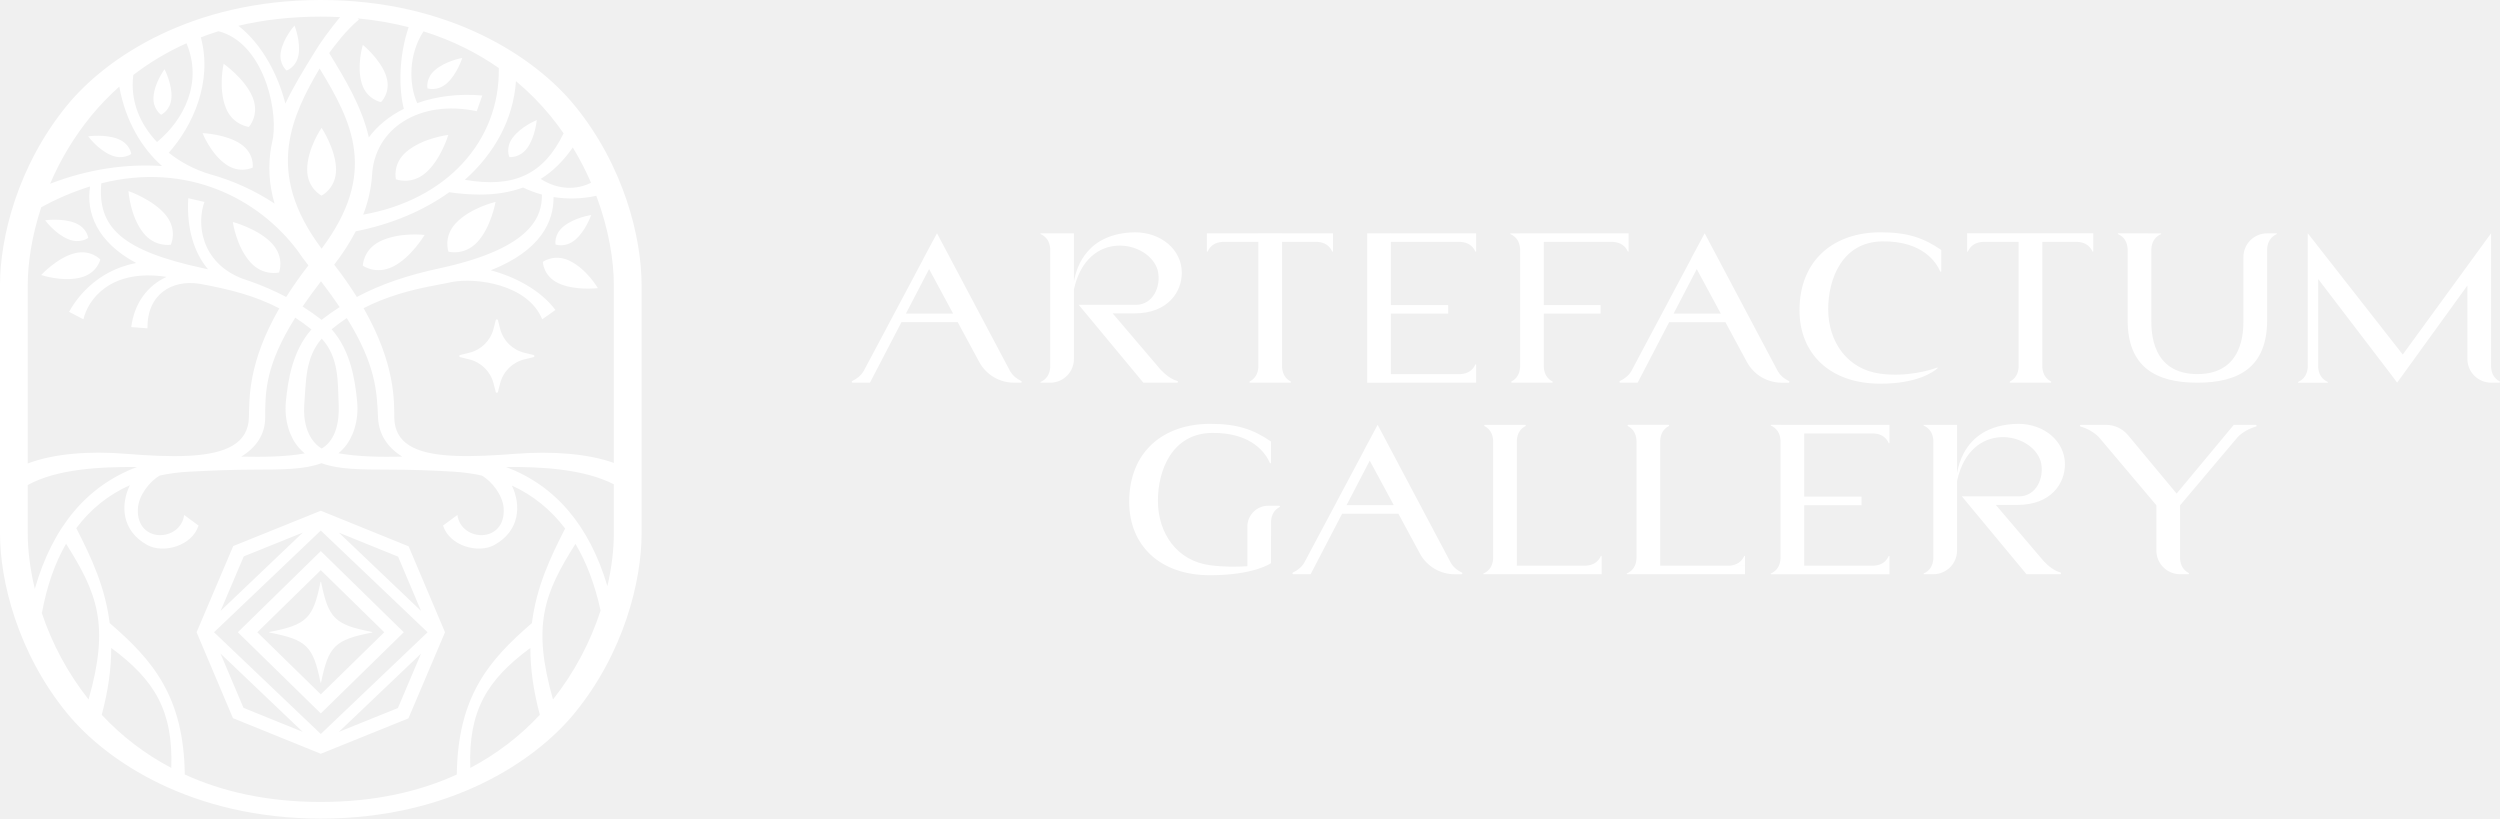
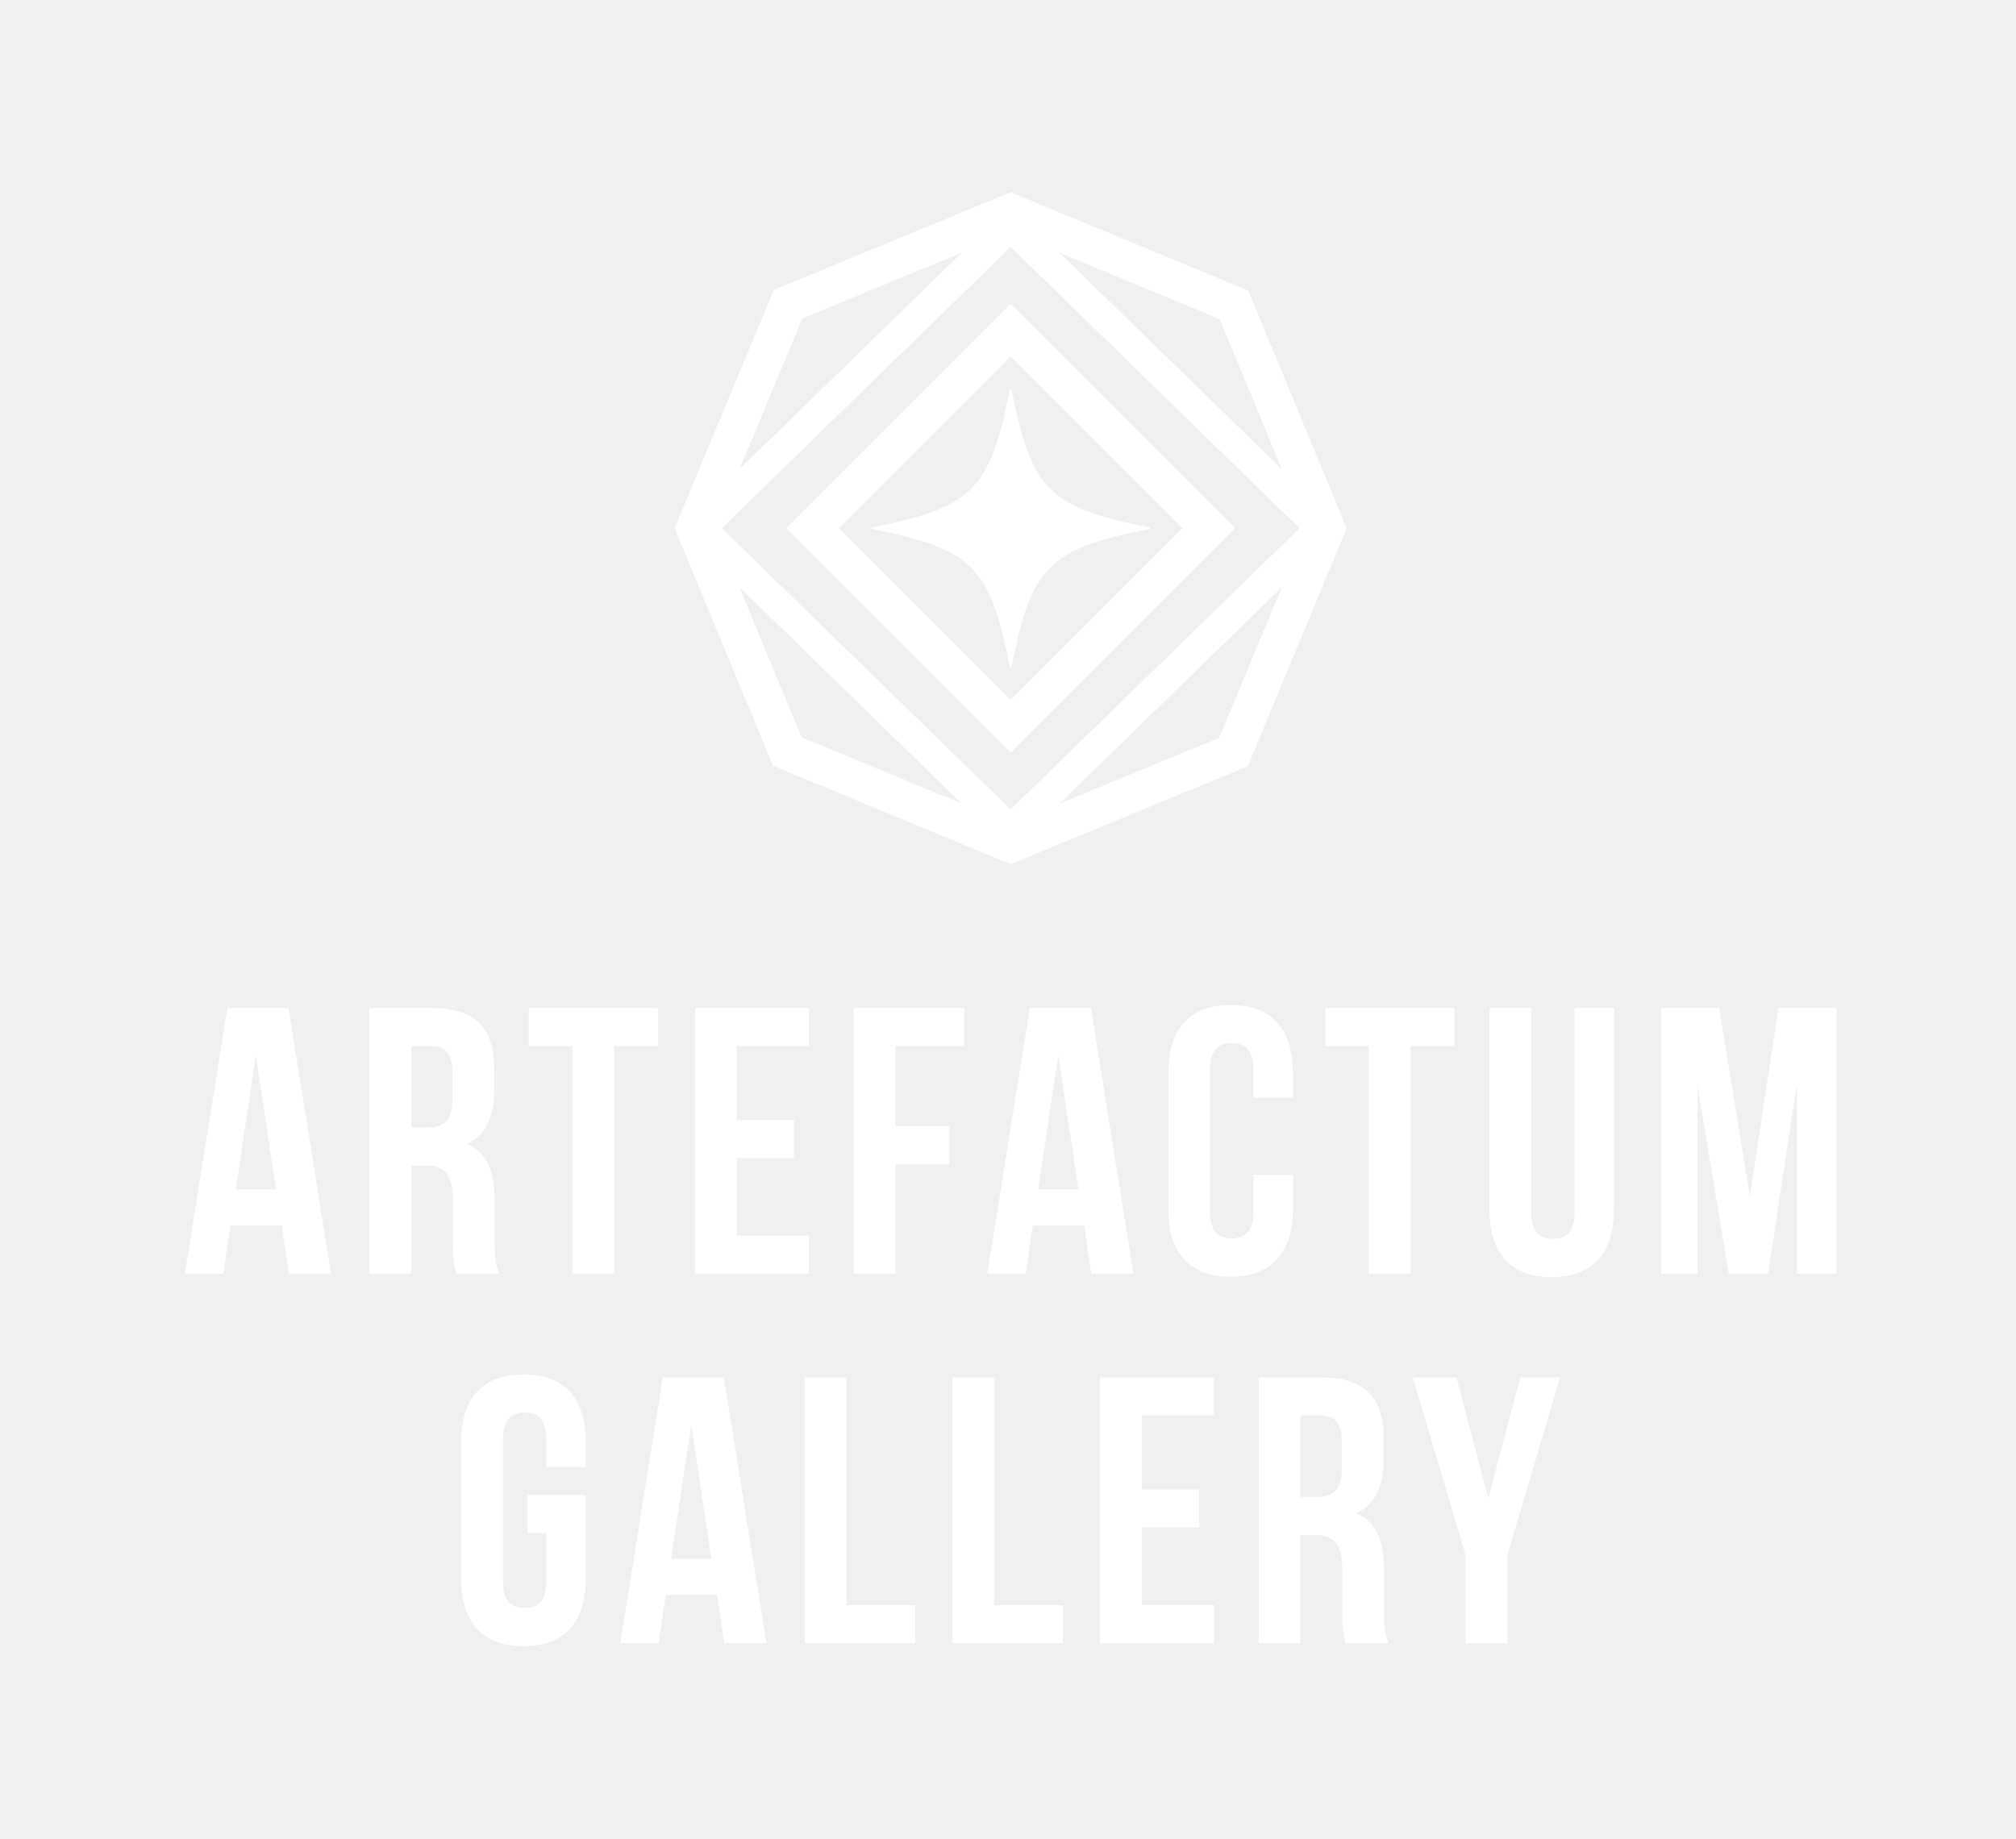
- <svg xmlns="http://www.w3.org/2000/svg" width="226" height="74" fill="none">
-   <path d="M48.234 32.285l-.82.2a2.988 2.988 0 00-2.198 2.154l-.204.797c-.025.1-.17.1-.195 0l-.208-.805a2.992 2.992 0 00-2.196-2.145l-.818-.2a.099.099 0 010-.194l.818-.2a2.992 2.992 0 002.197-2.145l.207-.806c.025-.1.17-.1.195 0l.204.797a2.988 2.988 0 002.198 2.154l.82.2a.099.099 0 010 .193zM44.8 18.255s-.413 2.325-1.669 3.648c-1.179 1.244-2.593.846-2.593.846s-.487-1.354.677-2.582c1.33-1.404 3.585-1.912 3.585-1.912zm-6.417 2.984s-1.208 2.042-2.852 2.86c-1.547.77-2.732-.082-2.732-.082s.019-1.434 1.544-2.194c1.746-.868 4.04-.584 4.04-.584zm-23.367-1.756c1.06 1.343.425 2.641.425 2.641s-1.444.25-2.49-1.077c-1.197-1.516-1.338-3.775-1.338-3.775s2.276.782 3.404 2.212zm7.643 4.252c-1.305-1.427-1.613-3.67-1.613-3.67s2.328.62 3.558 1.965c1.156 1.265.62 2.604.62 2.604s-1.423.35-2.565-.899zm31.39 2.312s-2.115.252-3.58-.449c-1.377-.658-1.394-1.93-1.394-1.93s1.046-.75 2.406-.1c1.553.744 2.568 2.48 2.568 2.48zM3.72 24.862s1.427-1.549 3.003-1.961c1.48-.388 2.346.56 2.346.56s-.285 1.238-1.747 1.62c-1.671.438-3.602-.22-3.602-.22zm19.123-9.712s-1.153.58-2.391-.271c-1.415-.974-2.139-2.844-2.139-2.844s2.13.078 3.465.995c1.253.862 1.065 2.12 1.065 2.12zm9.876-7.563c-.513-1.616.083-3.53.083-3.53s1.638 1.335 2.12 2.86c.454 1.43-.48 2.315-.48 2.315s-1.275-.23-1.723-1.645zm-9.87 1.237c.632 1.579-.35 2.65-.35 2.65s-1.457-.157-2.08-1.718c-.714-1.783-.201-3.99-.201-3.99s1.96 1.376 2.632 3.058zm13.897 4.89c1.479-1.255 3.78-1.518 3.78-1.518s-.672 2.263-2.067 3.446c-1.31 1.111-2.67.566-2.67.566s-.338-1.396.957-2.494zm-8.979 1.63c0-1.915 1.306-3.788 1.306-3.788s1.306 1.98 1.306 3.786c0 1.695-1.313 2.344-1.313 2.344s-1.299-.666-1.299-2.342zm5.867 41.84c-3.359.65-3.94 1.219-4.606 4.506-.006.03-.05.03-.055 0-.665-3.287-1.247-3.856-4.607-4.507-.03-.006-.03-.049 0-.054 3.36-.65 3.942-1.22 4.607-4.507.006-.03.05-.03.055 0 .665 3.287 1.247 3.856 4.606 4.507a.028.028 0 010 .054zm-10.372-.028L29 51.542l5.738 5.614L29 62.77l-5.74-5.614zM29 49.819l-7.5 7.337 7.5 7.337 7.5-7.337-7.5-7.337zm6.971 14.187l-5.338 2.156 7.427-7.075-2.089 4.919zm-16.037-4.924l7.428 7.076-5.35-2.168-2.078-4.908zm2.102-8.784l5.333-2.15-7.427 7.075 2.094-4.925zM29 66.352l-9.652-9.196L29 47.96l9.654 9.196L29 66.352zm9.065-11.123l-7.428-7.076 5.35 2.167 2.078 4.91zM29 46.171l-7.916 3.193-3.313 7.791 3.288 7.767 7.94 3.219 7.923-3.201 3.307-7.784-3.29-7.768L29 46.17zM4.084 19.914s1.572-.222 2.718.247c1.076.44 1.172 1.346 1.172 1.346s-.734.556-1.798.12c-1.215-.497-2.092-1.713-2.092-1.713zm3.89-7.589s1.572-.222 2.718.247c1.076.44 1.173 1.346 1.173 1.346s-.735.556-1.799.12c-1.215-.497-2.092-1.713-2.092-1.713zM39.307 6.35c.982-.858 2.481-1.11 2.481-1.11s-.471 1.484-1.397 2.294c-.87.76-1.748.456-1.748.456s-.195-.888.664-1.64zM50.22 22.1s-.17-.893.71-1.62c1.007-.83 2.514-1.039 2.514-1.039s-.515 1.47-1.466 2.253c-.892.736-1.758.407-1.758.407zm-1.698-11.244s-.137 1.547-.866 2.532c-.683.925-1.607.81-1.607.81s-.384-.826.29-1.74c.773-1.044 2.183-1.602 2.183-1.602zM13.878 8.742c.098-1.285.999-2.483.999-2.483s.713 1.388.62 2.6c-.086 1.138-.933 1.514-.933 1.514s-.772-.506-.686-1.63zm11.51-4.051c.222-1.27 1.237-2.379 1.237-2.379s.574 1.448.363 2.646c-.197 1.125-1.077 1.42-1.077 1.42s-.719-.576-.524-1.687zm29.52 48.294c-1.631-5.483-4.702-9.089-9.163-10.768 3.318-.03 7.065.197 9.745 1.561v4.461c0 1.375-.176 2.999-.581 4.746zm-4.915 10.246c-1.925-6.754-.79-9.593 2.028-14.066 1.005 1.693 1.769 3.707 2.271 6.036a25.833 25.833 0 01-4.3 8.03zm-7.478 6.187c-.179-5.162 1.497-7.942 5.43-10.845-.001 1.804.252 3.793.856 6.046a23.473 23.473 0 01-6.286 4.8zm-25.81.598c-.093-7.033-2.859-10.306-6.79-13.69-.407-3.249-1.647-5.913-3.02-8.578 1.297-1.732 2.923-3.03 4.845-3.887-.856 1.76-.774 4.116 1.578 5.409 1.45.797 4.041.089 4.63-1.758l-1.298-.959c-.327 2.444-4.363 2.605-4.185-.58.065-1.175 1.057-2.469 1.992-2.988a16.6 16.6 0 012.627-.343c2.008-.106 3.937-.184 5.808-.187 2.664-.005 4.637-.01 6.173-.583 1.536.572 3.508.578 6.173.583 1.87.003 3.801.06 5.807.187.872.055 1.709.171 2.506.348.932.523 1.918 1.812 1.982 2.983.179 3.185-3.857 3.024-4.183.58l-1.3.959c.59 1.847 3.181 2.555 4.632 1.758 2.336-1.284 2.431-3.619 1.593-5.374 1.895.865 3.508 2.164 4.814 3.882-1.366 2.655-2.6 5.311-3.004 8.549-3.932 3.383-6.697 6.656-6.791 13.69-3.234 1.477-7.274 2.48-12.294 2.48-5.02 0-9.06-1.003-12.295-2.48zm-7.508-5.398c.605-2.252.859-4.241.857-6.045 3.932 2.903 5.608 5.683 5.43 10.845a23.461 23.461 0 01-6.287-4.8zm-5.436-9.255l.035.025c.44-2.42 1.174-4.497 2.176-6.234 2.822 4.479 3.96 7.318 2.034 14.077a25.82 25.82 0 01-4.245-7.868zM2.509 43.847c2.581-1.431 6.44-1.662 9.869-1.628-4.525 1.706-7.618 5.391-9.23 11.01-.444-1.84-.639-3.551-.639-4.99v-4.392zm1.218-25.108a23.805 23.805 0 014.418-1.884c-.378 2.355.607 5.02 4.167 6.922-3.72.7-5.518 3.4-6.068 4.413l1.298.676c.4-1.742 2.395-4.617 7.52-3.837-1.742.793-2.923 2.386-3.198 4.539l1.467.113c-.04-3.085 2.2-4.418 4.714-4.028l.076.015c2.534.469 4.856 1.026 7.128 2.207-2.842 4.932-2.7 8.158-2.748 9.866-.066 2.345-2.062 3.243-5.18 3.446a7.86 7.86 0 00-.32.018c-1.64.081-3.566-.014-5.675-.185-3.217-.262-6.474-.022-8.817.879V25.76c0-1.957.36-4.417 1.218-7.022zm4.508-8.257a23.422 23.422 0 012.547-2.65c.582 3.182 2.068 5.587 3.868 7.18-3.153-.213-6.58.237-10.118 1.597a25.502 25.502 0 013.703-6.127zM30.74 1.547c-.988 1.21-1.762 2.273-2.298 3.164l-.058.095C27.5 6.25 26.552 7.76 25.796 9.37c-.64-2.56-2.081-5.348-4.245-7.04 2.204-.522 4.678-.827 7.449-.827.594 0 1.172.016 1.739.044zm19.025 8.935c.422.514.814 1.04 1.184 1.57-1.798 3.72-4.489 4.972-8.925 4.201 2.721-2.42 4.388-5.52 4.619-8.918a23.447 23.447 0 013.122 3.147zM31.13 40.454c.772-.879 1.324-2.398 1.154-4.169-.185-1.91-.575-4.57-2.303-6.517.442-.37.897-.705 1.367-1.016 2.64 4.24 2.726 6.69 2.825 8.989.065 1.527.855 2.711 2.192 3.54-1.895.04-3.981.013-5.765-.305.184-.157.36-.33.53-.522zm-3.612-4.033c.155-1.773.03-4.059 1.566-5.81 1.602 1.737 1.434 4.035 1.528 5.81.135 2.57-.754 3.684-1.535 4.124-.811-.473-1.769-1.738-1.56-4.124zm.636-6.64c-1.722 1.946-2.124 4.597-2.309 6.505-.17 1.77.383 3.29 1.156 4.168.174.197.355.375.544.535-1.704.31-3.81.331-5.74.29 1.355-.827 2.167-2.006 2.167-3.522.002-2.322.012-4.733 2.72-9.039.488.318.974.67 1.462 1.063zm.865-4.35c.64.829 1.198 1.603 1.686 2.328-.552.354-1.095.736-1.633 1.154a21.671 21.671 0 00-1.717-1.205 45.305 45.305 0 011.664-2.278zm-.126-19.24c2.905 4.782 5.336 9.425.18 16.287-2.612-3.484-3.301-6.492-2.97-9.237l.022-.162c.333-2.453 1.472-4.697 2.768-6.888zm18.392 10.761a9.94 9.94 0 001.705.636c.014 1.837-.7 4.82-9.247 6.665-2.794.603-5.225 1.392-7.484 2.593a35.526 35.526 0 00-2.048-2.921 19.855 19.855 0 001.948-3.015c3.27-.644 6.141-1.877 8.452-3.532a19.74 19.74 0 002.749.212c1.47 0 2.767-.212 3.925-.638zm1.593-.775c1.1-.687 2.057-1.63 2.902-2.847a26.185 26.185 0 011.65 3.19c-1.268.637-2.925.69-4.552-.343zm-16.044 3.226c.478-1.244.727-2.432.8-3.571.22-4.208 4.276-6.869 9.466-5.78l.498-1.42c-2.177-.187-4.179.081-5.885.692-.772-1.744-.779-4.414.57-6.489 2.702.842 4.95 2.014 6.808 3.316.118 6.645-4.777 11.94-12.257 13.252zM32.321 1.66c1.661.157 3.2.43 4.622.795-.88 2.553-.918 5.51-.436 7.383-1.312.654-2.392 1.536-3.164 2.578-.644-2.81-2.174-5.307-3.581-7.61l-.004-.006c.439-.618 1.523-2.068 2.694-3.035l-.13-.105zM15.256 13.81c2.15-2.413 3.99-6.371 2.901-10.436a26.55 26.55 0 011.594-.551c3.808.964 5.361 6.528 4.934 9.627-.06.253-.114.508-.16.766 0 .003 0 .005-.002.008a11.148 11.148 0 00.3 5.18 20.416 20.416 0 00-5.845-2.655 11.1 11.1 0 01-3.722-1.939zm-3.205-7.03a23.807 23.807 0 014.808-2.868c1.481 3.53-.214 6.9-2.665 8.929-1.5-1.582-2.448-3.66-2.143-6.06zm10.518 18.632a28.6 28.6 0 00-.668-.227c-3.774-1.46-4.129-5.015-3.42-6.931l-1.464-.336c-.153 2.691.487 4.87 1.788 6.428-.14-.032-.277-.064-.418-.094-7.375-1.587-9.579-3.694-9.23-7.68 7.814-1.97 14.227 1.415 17.724 6.058.302.447.635.9 1 1.362a36.304 36.304 0 00-2.01 2.855 24.3 24.3 0 00-3.263-1.422c-.014-.004-.026-.01-.04-.013zM55.49 41.849c-2.363-.855-5.65-1.073-8.809-.83-2.038.158-3.886.253-5.464.194l-.037-.004a8.242 8.242 0 00-.556-.027c-3.059-.204-4.954-1.095-4.981-3.457-.014-1.42.112-4.819-2.774-9.866 2.002-1.03 4.215-1.66 6.594-2.088.372-.068.73-.139 1.08-.213l.047-.01.216-.047c2.257-.437 6.924.207 8.21 3.365l1.193-.843c-1.306-1.766-3.623-2.999-5.842-3.588 4.54-1.8 5.698-4.427 5.673-6.621a10.447 10.447 0 003.866-.113c1.123 2.985 1.584 5.845 1.584 8.06V41.85zM51.93 9.517C48.37 5.176 40.646 0 29 0 17.352 0 9.628 5.176 6.07 9.517 1.593 14.977 0 21.488 0 25.761V48.24c0 4.273 1.594 10.784 6.07 16.244C9.627 68.824 17.351 74 29 74c11.646 0 19.371-5.175 22.93-9.517C56.406 59.023 58 52.512 58 48.239V25.761c0-4.273-1.594-10.784-6.07-16.244zm54.514 24.927c-.595-.167-1.09-.574-1.525-1.027l-4.331-5.085h1.955c3.083 0 4.293-1.99 4.293-3.668 0-2.09-1.866-3.658-4.223-3.663-4.307.064-5.3 3.078-5.53 4.467v-4.377h-2.992c-.04 0-.051.055-.015.071.52.24.821.673.865 1.332v10.7c-.044.658-.343 1.09-.862 1.33-.037.017-.025.072.016.072h.846c1.183 0 2.142-.96 2.142-2.144v-6.288c1.204-5.517 6.746-4.437 7.556-1.784l.037.134v.002c.294 1.389-.438 3.038-1.985 3.04h-5.175l5.843 7.04h3.062c.07 0 .092-.133.023-.152zm73.979 11.201h1.954c3.084 0 4.294-1.99 4.294-3.667 0-2.092-1.866-3.659-4.224-3.664-5.598.083-5.599 5.156-5.599 5.156l.07.007c1.205-5.516 6.746-4.437 7.556-1.784l.037.135v.001c.293 1.389-.439 3.038-1.985 3.04h-5.175l5.843 7.04h2.563l-5.334-6.264zm5.855 6.112c-.594-.166-1.09-.574-1.525-1.027l.798 1.18h.704c.071 0 .092-.134.023-.153zm-12.348.153h.845v-1.403c-.044.658-.342 1.09-.861 1.33-.037.017-.026.073.016.073zm-.02-13.434c.521.239.821.672.865 1.331v-1.402h-.849c-.04 0-.052.054-.016.07zm.865-.071v13.504c1.184 0 2.143-.96 2.143-2.144v-11.36h-2.143zm29.153 0h-.705l-.942 1.114c.435-.453 1.073-.795 1.668-.962.07-.02.047-.152-.021-.152zm-15.856.152c.595.167 1.231.51 1.666.962l-.94-1.114h-.705c-.068 0-.091.133-.021.152zm9.78 13.236c-.465-.246-.733-.666-.774-1.286v1.402h.744c.063 0 .086-.086.03-.116zm-2.916-7.186v5.158c0 1.184.959 2.144 2.142 2.144v-7.302h-2.142zm8.287-6.202h-1.287l-5.554 6.677-.286 1.766 7.127-8.443zm-7.932 7.691l1.679-1.231-4.591-5.52a2.603 2.603 0 00-2.003-.94h-1.578l6.493 7.691zM86.16 28.346l-2.17-4.021-2.094 4.022h4.264zm6.14 6.25h-.69v-.002a3.575 3.575 0 01-3.092-1.877l-1.94-3.594h-5.086l-2.847 5.47-1.584.003c-.068 0-.085-.122-.021-.153.45-.212.804-.507 1.04-.91l.06-.113c.016-.03.032-.059.046-.09l-.003.011 5.298-9.958-.004-.007 1.226-2.29 6.495 12.247.123.233c.232.386.562.67 1 .877.064.03.047.152-.021.152zm24.598 17.313h.689l.435-1.262c-.229.51-.623.863-1.146 1.11-.064.03-.047.152.022.152zm15.259-.15c-.522-.247-.893-.6-1.123-1.11l.413 1.262h.689c.068 0 .085-.122.021-.152zm-4.573-6.096h-6.329v.776h6.329v-.776zm-2.577-6.293l-.468-.968-7.187 13.507h1.129l6.526-12.539zm3.347 10.663a3.577 3.577 0 003.156 1.88l.193-.002-7.164-13.509-1.226 2.29 5.041 9.341zm22.472-11.629h-.743v1.403c.041-.62.309-1.04.773-1.287.057-.03.034-.116-.03-.116zm-3.66.116c.465.247.733.667.774 1.287v-1.403h-.744c-.063 0-.086.087-.03.116zm10.508 11.751c-.238.52-.671.818-1.327.862h1.401v-.847c0-.041-.056-.052-.074-.015zM147.09 51.91h.85v-1.402c-.044.659-.344 1.092-.865 1.331-.036.017-.026.071.015.071zm10.658-.776h-9.808v.776h9.808v-.776zm-7.665.776V38.404h-2.143v13.5l2.143.005zm-12.217-13.504h-.744v1.402c.042-.62.31-1.04.774-1.286.057-.03.034-.116-.03-.116zm-3.66.116c.464.246.732.667.774 1.286v-1.402h-.744c-.064 0-.087.086-.03.116zm10.509 11.75c-.239.52-.672.819-1.329.863h1.402v-.848c0-.04-.056-.052-.073-.015zM134.13 51.91h.85v-1.402c-.044.66-.344 1.092-.865 1.331-.037.017-.026.071.015.071zm10.658-.775h-9.808v.775h9.808v-.775zm-7.666.775V38.405h-2.142v13.5l2.142.004zm-21.474-6.191h-.743v1.402c.041-.62.309-1.04.774-1.286.056-.03.033-.117-.031-.117zm-6.124-6.582c3.745-.065 4.958 1.97 5.277 2.716.022.051.097.035.097-.02v-1.92c-1.573-1.084-3.03-1.598-5.493-1.598-4.24 0-7.326 2.518-7.326 7.059 0 3.854 2.694 6.627 7.312 6.627 3.994 0 5.507-1.09 5.507-1.09s-.034-.323-.423-.263c-.367.056-1.071.494-1.687.537-.955.066-2.15.077-3.405-.09-2.982-.394-4.701-2.883-4.708-5.805-.007-2.785 1.283-6.09 4.849-6.153zm3.238 8.47v3.626l2.136-.322.007-5.192h-.259a1.887 1.887 0 00-1.884 1.887zm48.197-9.199v-.005h-.851c-.04 0-.051.054-.014.071.521.24.821.673.865 1.332V50.51c-.044.658-.344 1.09-.861 1.33-.039.017-.027.073.014.073h10.695V50.29c0-.041-.055-.053-.072-.015-.239.519-.672.818-1.329.862h-6.304v-5.469h5.18v-.776h-5.18v-5.708h6.304c.657.044 1.09.343 1.329.862.017.037.072.026.072-.015v-1.623h-9.848zm65.009-3.931c-.465-.247-.733-.667-.773-1.287v1.403h.743c.063 0 .086-.086.03-.116zm-2.916-10.448v8.42c0 1.184.959 2.144 2.143 2.144V21.087l-2.143 2.941zm-14.432-2.936v13.504h.944V22.503l-.944-1.41zm1.805 13.432c-.519-.24-.818-.673-.861-1.33v1.402h.845c.042 0 .052-.055.016-.072zm-2.652.072h.847v-1.402c-.044.657-.343 1.09-.861 1.33-.038.017-.026.072.014.072zm17.422-13.509l-9.173 12.591.679.912 8.494-11.739v-1.764zm-16.575 2.9l8.061 10.561 1.219-1.615-9.28-11.851v2.905zM140.335 34.48c-.465-.246-.733-.666-.774-1.286v1.402h.743c.064 0 .087-.086.031-.116zm-3.66.116h.743v-1.402c-.041.62-.309 1.04-.774 1.286-.056.03-.033.116.031.116zm10.551-11.881v-.848h-1.401c.657.044 1.089.344 1.328.863.018.037.073.026.073-.015zm-10.673-1.547c.521.239.821.672.865 1.331v-1.402h-.85c-.04 0-.051.054-.015.07zm10.673-.077h-9.808v.776h9.808v-.776zm-2.533 6.485h-5.203v.776h5.203v-.776zm-7.275-6.48v13.5h2.143V21.091l-2.143.006zM116.672 34.48c-.464-.247-.732-.667-.774-1.287v1.403h.744c.064 0 .087-.086.03-.116zm-3.66.116h.744v-1.403c-.042.62-.31 1.04-.774 1.287-.057.03-.034.116.03.116zm7.491-11.881v-.848h-1.401c.657.044 1.089.344 1.328.863.017.037.073.026.073-.015zm-11.332.018c.239-.521.672-.822 1.33-.866H109.1v.852c0 .04.054.05.071.014zm11.332-1.642H109.1v.776h11.403v-.776zm-6.747 0v13.505h2.142V21.09h-2.142zm81.576.006h-.851V22.5c.044-.659.344-1.092.865-1.33.037-.018.026-.072-.014-.072zm-3.858.066c.521.239.821.672.865 1.331v-1.403h-.851c-.04 0-.051.055-.014.072zm14.325-.069h-.851v1.403c.044-.66.346-1.093.865-1.332.037-.017.026-.07-.014-.07zm-.851 0c-1.183 0-2.143.96-2.143 2.145v5.712c0 .956.013 4.867-4.159 4.867-4.173 0-4.165-3.905-4.165-4.862v-7.859l-2.142-.006v7.862c0 4.205 2.518 5.643 6.304 5.643 3.784 0 6.305-1.438 6.305-5.643v-7.859zm-71.579 11.864c-.24.52-.672.818-1.329.863h1.401v-.848c0-.04-.055-.052-.072-.015zm.072-10.243v-.848h-1.401c.657.044 1.089.344 1.329.863.017.037.072.026.072-.015zm-2.526 4.861h-5.203v.776h5.203v-.776zm2.526 6.245h-9.848v.775h9.848v-.775zm0-12.73h-9.848v.776h9.848v-.776zm-9.848.006v13.5h2.142V21.09l-2.142.006zm46.525.725c3.733-.064 4.95 1.957 5.274 2.709.023.052.1.035.1-.022v-1.91C173.919 21.514 172.462 21 170 21c-4.24 0-7.326 2.518-7.326 7.059 0 3.854 2.693 6.627 7.31 6.627 3.293 0 4.758-1.032 5.17-1.395.031-.026.002-.074-.035-.06-.588.213-2.673.877-5.142.55-2.981-.395-4.701-2.884-4.708-5.806-.007-2.785 1.284-6.09 4.849-6.153zm-14.56 6.527l-2.171-4.022-2.093 4.022h4.264zm6.141 6.248h-.433l-.193.001h-.063l-.002-.002a3.577 3.577 0 01-3.092-1.877l-1.939-3.594h-5.086l-2.847 5.47h-1.584c-.068 0-.086-.121-.022-.152.45-.212.804-.505 1.041-.907l.06-.114c.015-.03.032-.059.046-.09l-.004.011 5.299-9.958-.005-.007 1.227-2.29 6.494 12.247.124.233c.232.387.561.67 1 .877.065.03.045.152-.021.152zm27.532-13.506v1.623c0 .042-.056.053-.073.016-.239-.52-.672-.819-1.328-.863h-3.204v11.326c.043.62.309 1.04.774 1.287.056.03.033.116-.03.116h-3.63c-.063 0-.086-.086-.03-.116.465-.247.732-.667.774-1.287V21.867h-3.255c-.658.044-1.091.345-1.331.866-.016.037-.07.026-.07-.014V21.09h11.403z" fill="#fff" />
+ <svg xmlns="http://www.w3.org/2000/svg" width="885.4" height="807.591" viewBox="0 0 664.05 605.692">
+   <path d="M332.905 63.338L254.877 95.51l-32.666 78.507 32.412 78.262 78.277 32.428 78.1-32.254 32.585-78.426-32.427-78.281zm89.348 91.271l-73.217-71.3 52.725 21.834zM332.9 266.684l-95.154-92.661L332.9 81.361l95.154 92.662zm-68.64-161.761l52.564-21.672-73.212 71.295zm-20.719 88.508l73.218 71.3-52.737-21.85zm158.076 49.613L349 264.775l73.212-71.294zM332.9 100.089l-73.933 73.932 73.933 73.933 73.934-73.933zm-56.568 73.932l56.568-56.569 56.569 56.569-56.569 56.57zm102.252.277c-33.12 6.552-38.855 12.287-45.408 45.408a.282.282 0 01-.552 0c-6.552-33.121-12.287-38.856-45.408-45.408a.282.282 0 010-.552c33.121-6.552 38.856-12.288 45.408-45.408a.282.282 0 01.552 0c6.553 33.12 12.288 38.856 45.408 45.408a.281.281 0 010 .554zM109.041 419.643H95.162l-2.376-15.881h-16.88l-2.376 15.881H60.9l14-87.526h20.137zm-31.385-27.76H90.91l-6.626-44.263zm72.767 27.76c-.749-2.252-1.25-3.628-1.25-10.753v-13.756c0-8.127-2.751-11.129-9-11.129h-4.752v35.638h-13.755v-87.526h20.755c14.255 0 20.381 6.626 20.381 20.13v6.876c0 9-2.875 14.881-9 17.758 6.877 2.874 9.128 9.5 9.128 18.63v13.5c0 4.251.125 7.377 1.5 10.628zm-15-75.024V371.5h5.377c5.126 0 8.253-2.251 8.253-9.254v-8.628c0-6.25-2.126-9-7-9zm38.752-12.502h42.514v12.5H202.31v75.024h-13.755v-75.022h-14.38zM242.692 369h18.881v12.5h-18.881v25.633h23.757v12.5h-37.511v-87.516h37.511v12.5h-23.757zm52.26 2h17.755v12.5h-17.755v36.136H281.2v-87.519h36.385v12.5h-22.633zm78.397 48.643h-13.88l-2.375-15.881h-16.88l-2.376 15.881h-12.63l14-87.526h20.132zm-31.385-27.76h13.254l-6.627-44.263zm83.896-4.876v11.63c0 14-7 22-20.506 22s-20.506-8-20.506-22v-45.515c0-14 7-22.008 20.506-22.008s20.506 8 20.506 22.008v8.5h-13v-9.376c0-6.252-2.751-8.628-7.127-8.628S398.6 346 398.6 352.247v47.265c0 6.252 2.751 8.5 7.127 8.5s7.127-2.249 7.127-8.5v-12.5zm10.621-54.89H479v12.5h-14.38v75.024h-13.76v-75.022h-14.379zm67.89 0v67.519c0 6.253 2.751 8.5 7.127 8.5s7.128-2.251 7.128-8.5v-67.519h13v66.644c0 14-7 22.006-20.506 22.006s-20.506-8-20.506-22.006v-66.644zm72.018 62.142l9.379-62.142H604.9v87.526h-13v-62.769l-9.5 62.769h-13l-10.254-61.894v61.894h-12v-87.526h19.132zm-402.712 98.33h19.255v27.759c0 14-7 22.006-20.506 22.006s-20.506-8-20.506-22.006v-45.514c0-14.006 7-22.008 20.506-22.008s20.506 8 20.506 22.008v8.5h-13v-9.378c0-6.253-2.751-8.628-7.127-8.628s-7.128 2.375-7.128 8.628v47.264c0 6.253 2.751 8.5 7.128 8.5s7.127-2.248 7.127-8.5v-16.126h-6.252zm78.77 48.765h-13.879l-2.376-15.88h-16.88l-2.376 15.88h-12.629l14-87.526h20.132zM221.062 513.6h13.254l-6.627-44.263zm44.008-59.772h13.755v75.021h22.632v12.5H265.07zm48.636 0h13.755v75.021h22.631v12.5h-36.386zm62.394 36.886h18.88v12.5H376.1v25.633h23.757v12.5h-37.516v-87.519h37.511v12.5H376.1zm67.26 50.64c-.75-2.251-1.25-3.627-1.25-10.752v-13.756c0-8.128-2.751-11.129-9-11.129h-4.752v35.637H414.6v-87.526h20.757c14.255 0 20.381 6.626 20.381 20.131v6.875c0 9-2.875 14.881-9 17.758 6.877 2.874 9.128 9.5 9.128 18.63v13.5c0 4.251.125 7.377 1.5 10.628zm-15-75.024v26.885h5.376c5.127 0 8.254-2.252 8.254-9.254v-8.626c0-6.252-2.126-9-7-9zm54.384 46.016l-17.381-58.518h14.38l10.5 39.885 10.5-39.885h13.129L496.5 512.346v29.008h-13.756z" fill="#fff" data-name="Layer 3" />
</svg>
